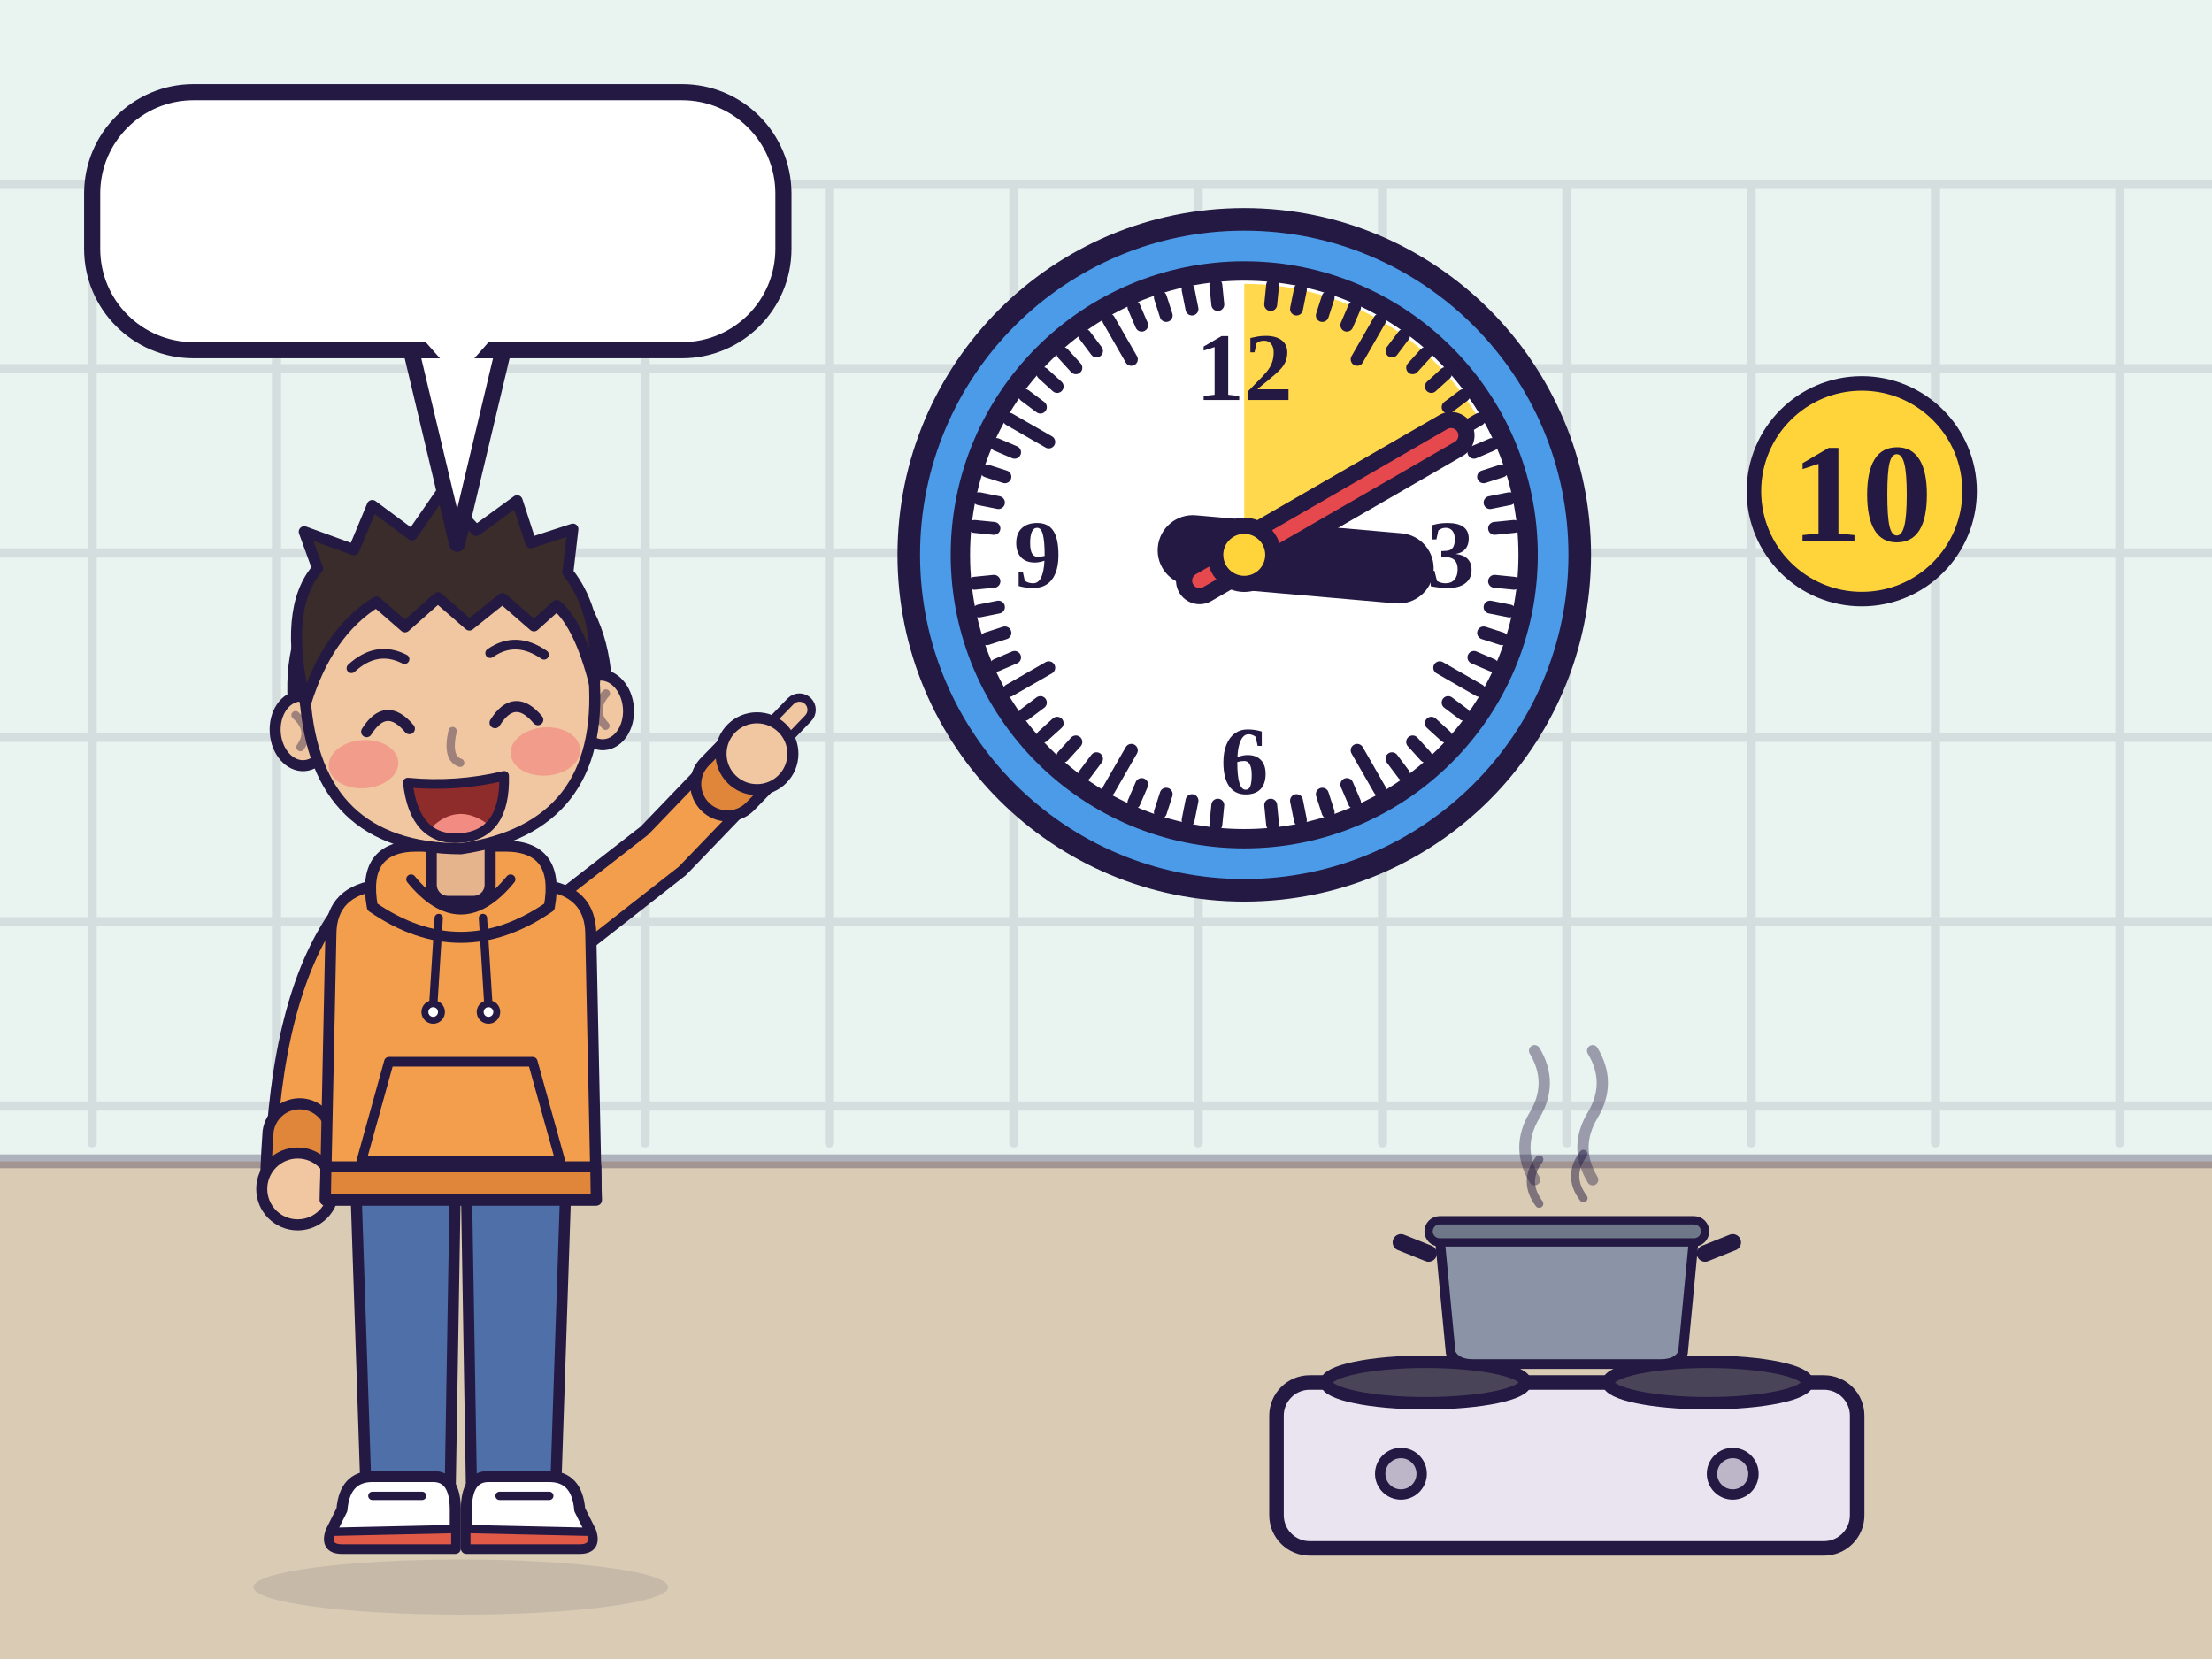
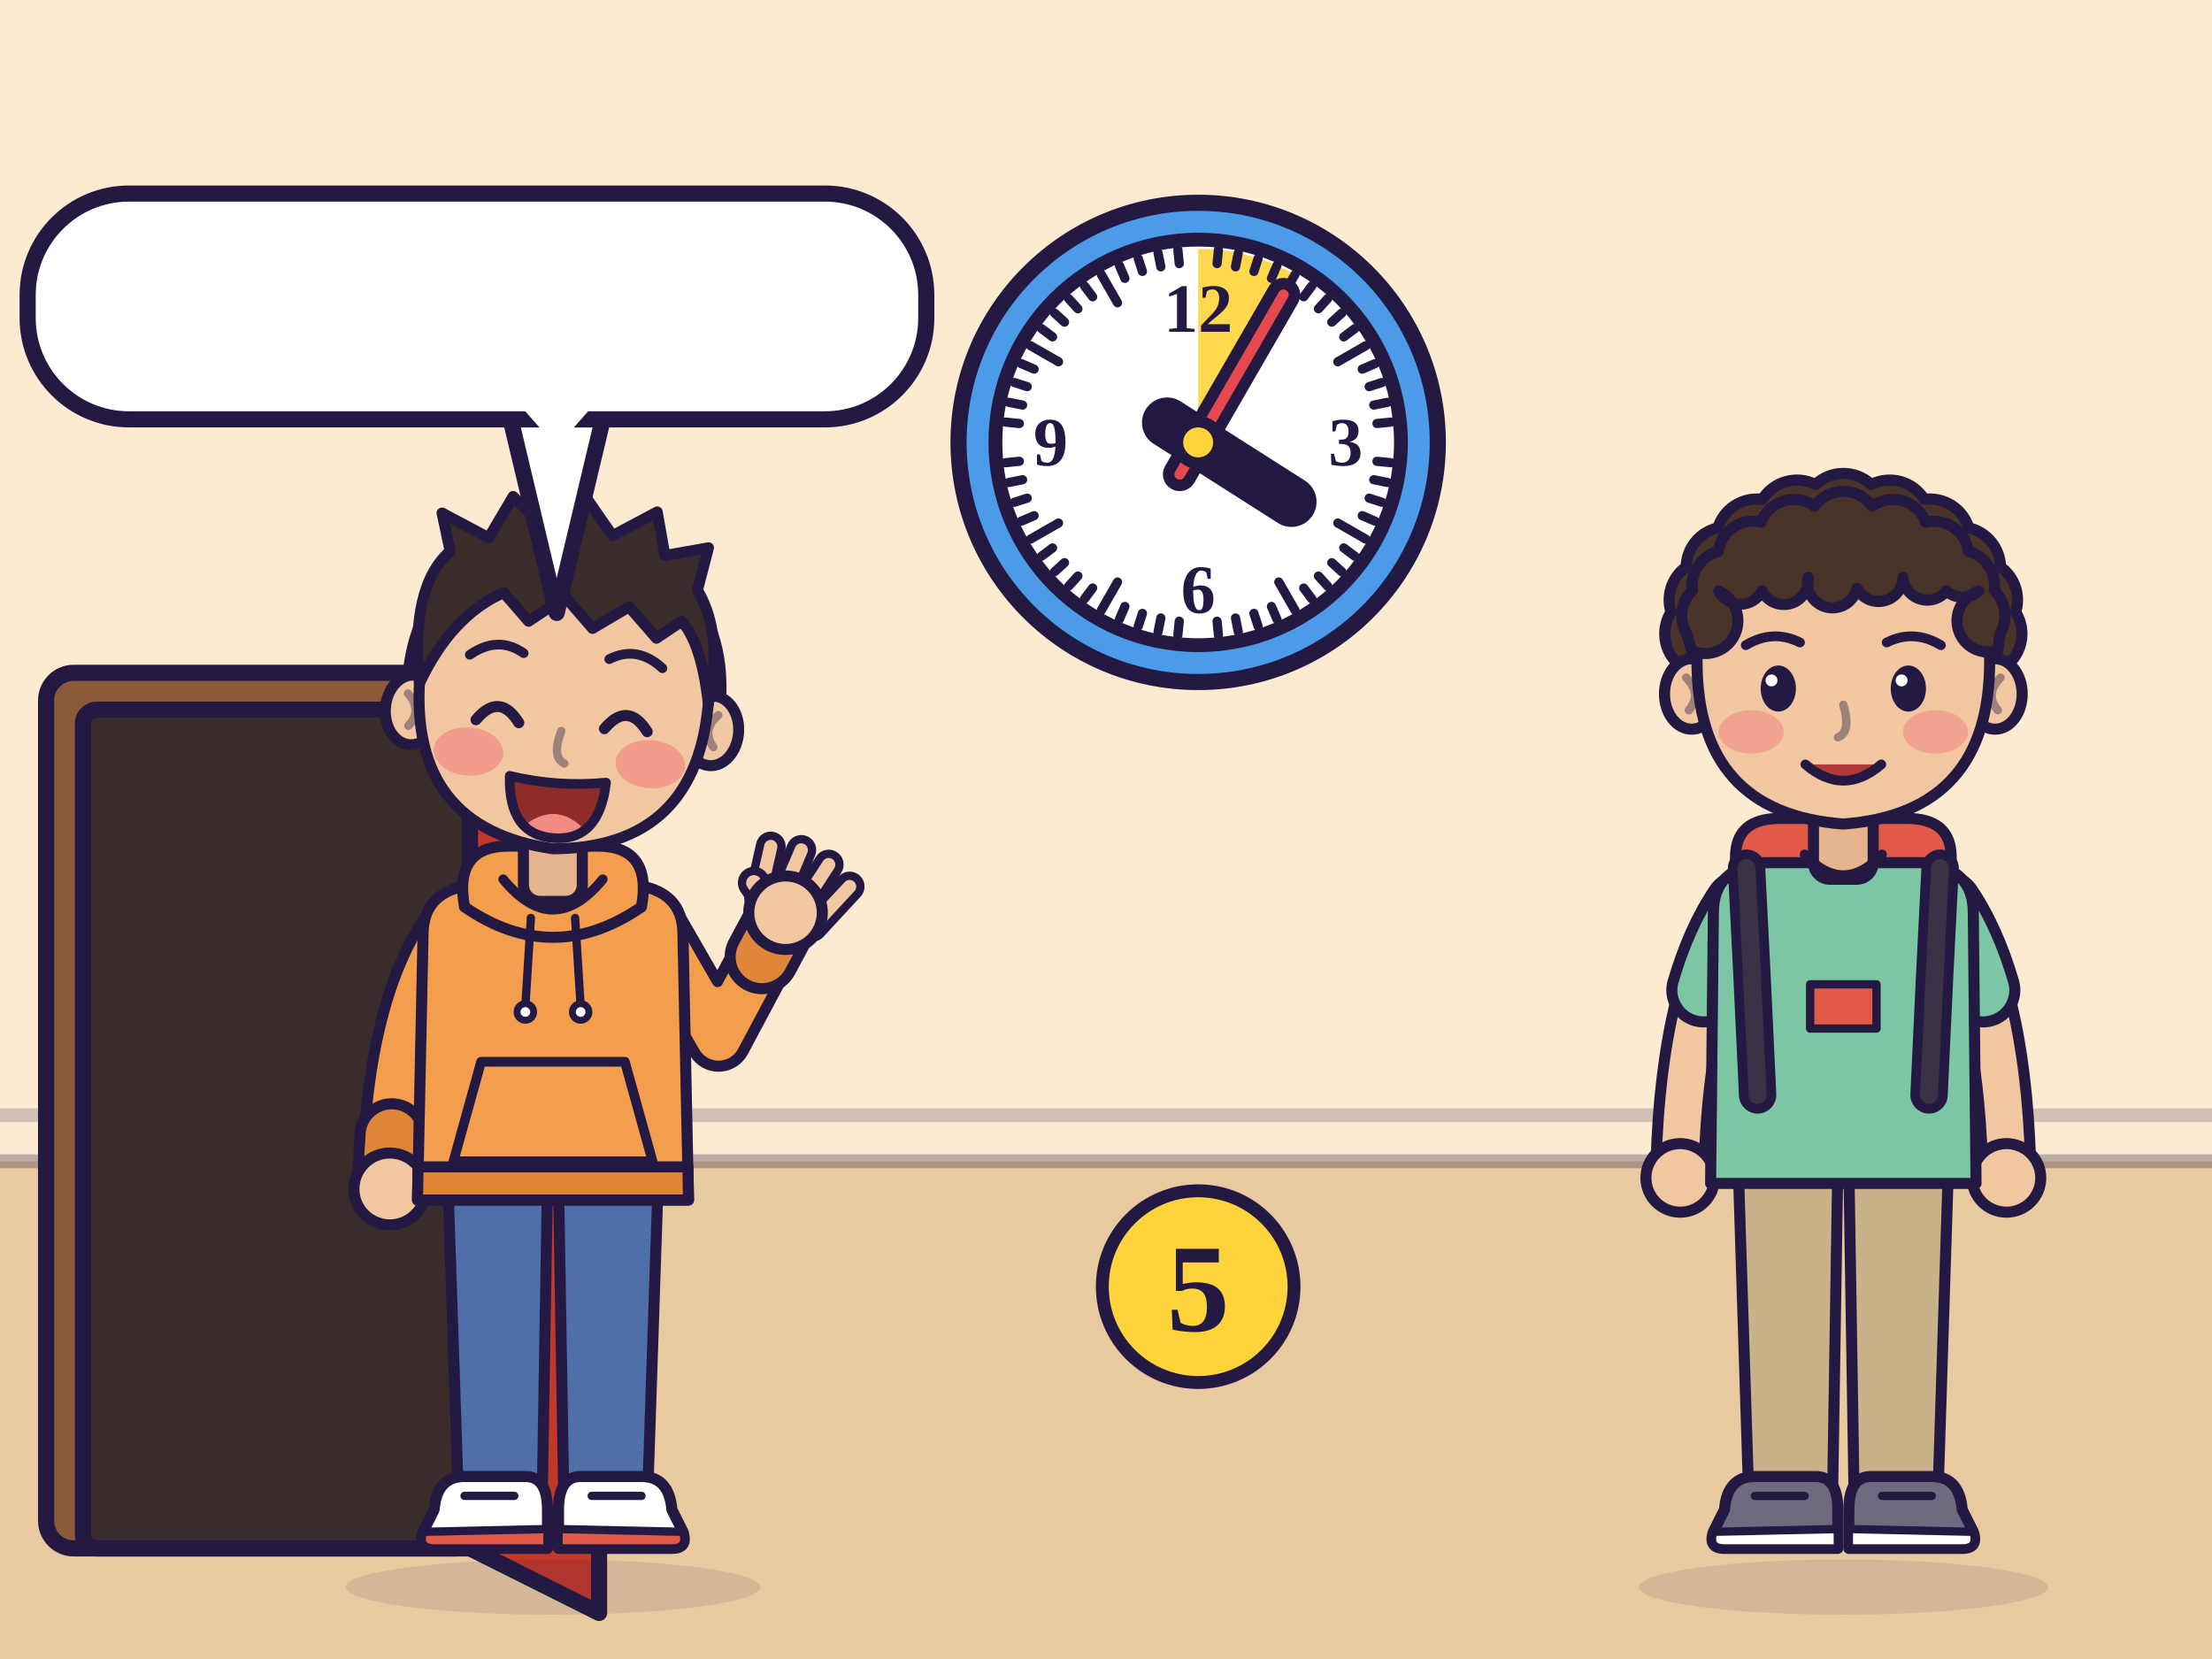
- <svg xmlns="http://www.w3.org/2000/svg" viewBox="0 0 480 360" role="img" aria-label="The minute hand turns through ten minutes (the yellow part, the number 10); Big Brother waits for his eggs to boil: &quot;十分钟&quot;.">
+ <svg xmlns="http://www.w3.org/2000/svg" viewBox="0 0 480 360" role="img" aria-label="At his bedroom door, Big Brother holds up five fingers to his waiting friend; the clock shows five minutes in yellow: &quot;等我五分钟！&quot;">
  <g stroke="#231942" stroke-width="3.5" stroke-linejoin="round" stroke-linecap="round">
-     <rect x="0" y="0" width="480" height="360" fill="#E9F4F1" stroke="none" />
-     <path d="M20 40L20 248M60 40L60 248M100 40L100 248M140 40L140 248M180 40L180 248M220 40L220 248M260 40L260 248M300 40L300 248M340 40L340 248M380 40L380 248M420 40L420 248M460 40L460 248M0 40L480 40M0 80L480 80M0 120L480 120M0 160L480 160M0 200L480 200M0 240L480 240" fill="none" stroke-width="2" opacity="0.1" />
-     <rect x="0" y="252" width="480" height="108" fill="#D9CBB4" stroke="none" />
+     <rect x="0" y="0" width="480" height="360" fill="#FCEBD0" stroke="none" />
+     <rect x="0" y="252" width="480" height="108" fill="#E8C9A0" stroke="none" />
    <path d="M0 252L480 252" fill="none" stroke-width="3" opacity="0.3" />
-     <g transform="translate(340 336) scale(0.9 0.9)">
-       <g class="prop p-stove">
-         <rect x="-70" y="-40" width="140" height="40" rx="8" fill="#E9E4F0" />
-         <ellipse cx="-34" cy="-40" rx="24" ry="5" fill="#4A4458" stroke-width="3" />
-         <ellipse cx="34" cy="-40" rx="24" ry="5" fill="#4A4458" stroke-width="3" />
-         <circle cx="-40" cy="-18" r="5" fill="#BDB6C9" stroke-width="2.5" />
-         <circle cx="40" cy="-18" r="5" fill="#BDB6C9" stroke-width="2.5" />
-       </g>
-     </g>
-     <g transform="translate(340 296) scale(0.6 0.6)">
-       <g class="prop p-pot">
-         <path d="M-10-58Q-16-66-10-74M6-60Q0-68 6-76" fill="none" stroke-width="3" opacity="0.5" />
-         <path d="M-50-40L-60-44M50-40L60-44" fill="none" stroke-width="6" />
-         <path d="M-46-46L46-46L42-4Q40 0 34 0L-34 0Q-40 0-42-4Z" fill="#8A94A6" />
-         <rect x="-50" y="-52" width="100" height="8" rx="4" fill="#6E7889" stroke-width="3" />
-       </g>
-     </g>
-     <g transform="translate(340 256) scale(0.7 0.7)">
-       <g class="prop p-steam sway">
-         <path d="M-10 0Q-16-10-10-20Q-4-30-10-40M8 0Q2-10 8-20Q14-30 8-40" fill="none" stroke-width="3.5" opacity="0.4" />
-       </g>
-     </g>
-     <g transform="translate(270 196) scale(1.4 1.4)">
+     <path d="M0 242L480 242" fill="none" stroke-width="3" opacity="0.2" />
+     <g transform="translate(60 336)">
+       <g class="prop p-door">
+         <rect x="-50" y="-190" width="100" height="190" rx="6" fill="#8A5A3B" />
+         <rect x="-42" y="-182" width="84" height="182" rx="3" fill="#3A2C2A" />
+         <path d="M42-182L70-196L70 14L42 0Z" fill="#C0392B" />
+         <circle cx="62" cy="-88" r="4" fill="#FFD43B" stroke-width="2.5" />
+       </g>
+     </g>
+     <g transform="translate(260 150)">
      <g class="prop p-clock target">
        <circle cx="0" cy="-54" r="52" fill="#4C9BE8" />
        <circle cx="0" cy="-54" r="44" fill="#FFFFFF" stroke-width="3" />
-         <path class="wedge" d="M0-54L0-96A42 42 0 0 1 36.4-75Z" fill="#FFD43B" stroke="none" opacity="0.9" />
+         <path class="wedge" d="M0-54L0-96A42 42 0 0 1 21-90.4Z" fill="#FFD43B" stroke="none" opacity="0.9" />
        <path d="M4.1 -92.8L4.4 -95.8M8.1 -92.1L8.7 -95.1M12.1 -91.1L13 -93.9M15.9 -89.6L17.1 -92.4M17.5 -84.3L21 -90.4M22.9 -85.6L24.7 -88M26.1 -83L28.1 -85.2M29 -80.1L31.2 -82.1M31.6 -76.9L34 -78.7M30.3 -71.5L36.4 -75M35.6 -69.9L38.4 -71.1M37.1 -66.1L39.9 -67M38.1 -62.1L41.1 -62.7M38.8 -58.1L41.8 -58.4M38.8 -49.9L41.8 -49.6M38.1 -45.9L41.1 -45.3M37.1 -41.9L39.9 -41M35.6 -38.1L38.4 -36.9M30.3 -36.5L36.4 -33M31.6 -31.1L34 -29.3M29 -27.9L31.2 -25.9M26.1 -25L28.1 -22.8M22.9 -22.4L24.7 -20M17.5 -23.7L21 -17.6M15.9 -18.4L17.1 -15.6M12.1 -16.9L13 -14.1M8.1 -15.9L8.7 -12.9M4.1 -15.2L4.4 -12.2M-4.1 -15.2L-4.4 -12.2M-8.1 -15.9L-8.7 -12.9M-12.1 -16.9L-13 -14.1M-15.9 -18.4L-17.1 -15.6M-17.5 -23.7L-21 -17.6M-22.9 -22.4L-24.7 -20M-26.1 -25L-28.1 -22.8M-29 -27.9L-31.2 -25.9M-31.6 -31.1L-34 -29.3M-30.3 -36.5L-36.4 -33M-35.6 -38.1L-38.4 -36.9M-37.1 -41.9L-39.9 -41M-38.1 -45.9L-41.1 -45.3M-38.8 -49.9L-41.8 -49.6M-38.8 -58.1L-41.8 -58.4M-38.1 -62.1L-41.1 -62.7M-37.1 -66.1L-39.9 -67M-35.6 -69.9L-38.4 -71.1M-30.3 -71.5L-36.4 -75M-31.6 -76.9L-34 -78.7M-29 -80.1L-31.2 -82.1M-26.1 -83L-28.1 -85.2M-22.9 -85.6L-24.7 -88M-17.5 -84.3L-21 -90.4M-15.9 -89.6L-17.1 -92.4M-12.1 -91.1L-13 -93.9M-8.1 -92.1L-8.7 -95.1M-4.1 -92.8L-4.4 -95.8" fill="none" stroke-width="2" />
        <text x="0" y="-78" font-family="Baloo 2, Nunito, sans-serif" font-weight="800" font-size="15" text-anchor="middle" fill="#231942" stroke="none">12</text>
        <text x="32" y="-49" font-family="Baloo 2, Nunito, sans-serif" font-weight="800" font-size="15" text-anchor="middle" fill="#231942" stroke="none">3</text>
        <text x="0" y="-17" font-family="Baloo 2, Nunito, sans-serif" font-weight="800" font-size="15" text-anchor="middle" fill="#231942" stroke="none">6</text>
        <text x="-32" y="-49" font-family="Baloo 2, Nunito, sans-serif" font-weight="800" font-size="15" text-anchor="middle" fill="#231942" stroke="none">9</text>
        <g transform="translate(0 -54)">
          <g class="hand-h">
-             <g transform="rotate(95)">
+             <g transform="rotate(122.5)">
              <path d="M4.2 8L4.2-24A4.2 4.2 0 0 0-4.2-24L-4.2 8A4.2 4.2 0 0 0 4.2 8Z" fill="#231942" stroke-width="2.5" />
            </g>
          </g>
        </g>
        <g transform="translate(0 -54)">
-           <g class="hand-m sweep-m10">
-             <g transform="rotate(60)">
+           <g class="hand-m sweep-m5">
+             <g transform="rotate(30)">
              <path d="M2.4 8L2.4-37A2.4 2.4 0 0 0-2.4-37L-2.4 8A2.4 2.4 0 0 0 2.4 8Z" fill="#E5484D" stroke-width="2.5" />
            </g>
          </g>
        </g>
        <circle cx="0" cy="-54" r="4.5" fill="#FFD43B" stroke-width="2.5" />
      </g>
    </g>
-     <g transform="translate(404 130) scale(0.9 0.9)">
+     <g transform="translate(260 300) scale(0.8 0.8)">
      <g class="prop p-digit digit">
        <circle cx="0" cy="-26" r="26" fill="#FFD43B" />
-         <text x="0" y="-14" font-family="Baloo 2, Nunito, sans-serif" font-weight="800" font-size="34" text-anchor="middle" fill="#231942" stroke="none">10</text>
-       </g>
-     </g>
-     <g transform="translate(100 336) scale(0.6 0.6)">
+         <text x="0" y="-14" font-family="Baloo 2, Nunito, sans-serif" font-weight="800" font-size="34" text-anchor="middle" fill="#231942" stroke="none">5</text>
+       </g>
+     </g>
+     <g transform="translate(120 336) scale(0.6 0.6)">
      <g class="char c-1 ch-gege">
        <g transform="translate(-150 -432)">
          <ellipse class="shadow" cx="150" cy="446" rx="75" ry="10" fill="#231942" stroke="none" opacity="0.1" />
          <g class="figure" stroke="#231942" stroke-width="4" stroke-linejoin="round" stroke-linecap="round">
            <g class="legs">
              <path d="M112 300L148 300L146 420L116 420Z" fill="#4E6FA8" />
              <path d="M188 300L152 300L154 420L184 420Z" fill="#4E6FA8" />
              <path d="M148 418Q148 406 140 406L118 406Q108 406 107 418L103 426Q101 432 107 432L148 432Z" fill="#FFFFFF" />
              <path d="M103 426Q101 432 107 432L148 432L148 425Z" fill="#E05A47" stroke-width="3" />
              <path d="M118 413L136 413" fill="none" stroke-width="3" />
              <path d="M152 418Q152 406 160 406L182 406Q192 406 193 418L197 426Q199 432 193 432L152 432Z" fill="#FFFFFF" />
              <path d="M197 426Q199 432 193 432L152 432L152 425Z" fill="#E05A47" stroke-width="3" />
              <path d="M182 413L164 413" fill="none" stroke-width="3" />
            </g>
            <g transform="translate(150 300)">
              <g class="upper">
                <g transform="translate(-150 -300)">
                  <g transform="translate(187 208)">
                    <g class="arm-left">
                      <g transform="translate(-187 -208)">
-                         <path d="M193.2 215.9L229.2 187.7A10 10 0 0 0 230.3 186.8L260.8 155.1A10 10 0 0 0 246.4 141.2L216.4 172.4L180.8 200.1A10 10 0 0 0 193.2 215.9Z" fill="#F29E4C" />
-                         <path d="M254.4 163.9L261.9 156.2A11.5 11.5 0 0 0 245.4 140.2L237.9 147.9A11.5 11.5 0 0 0 254.4 163.9Z" fill="#E0863A" />
-                         <path d="M260.3 147.7L275.6 131.8A4.4 4.4 0 0 0 269.3 125.6L253.9 141.5A4.4 4.4 0 0 0 260.3 147.7Z" fill="#F1C7A2" stroke-width="3" />
-                         <circle class="hand" cx="257.1" cy="144.6" r="13" fill="#F1C7A2" />
+                         <path d="M178.3 213L201.2 252.6A10 10 0 0 0 218.7 252.3L239.4 213.5A10 10 0 0 0 221.7 204.1L209.5 227L195.7 203A10 10 0 0 0 178.3 213Z" fill="#F29E4C" />
+                         <path d="M235.6 223.7L240.7 214.2A11.5 11.5 0 0 0 220.4 203.4L215.3 212.9A11.5 11.5 0 0 0 235.6 223.7Z" fill="#E0863A" />
+                         <path d="M228.3 197.8L232.6 178.8A3.9 3.9 0 0 0 225 177.1L220.7 196.1A3.9 3.9 0 0 0 228.3 197.8Z" fill="#F1C7A2" stroke-width="3" />
+                         <path d="M234.5 201.9L243.4 180.9A3.9 3.9 0 0 0 236.2 177.9L227.3 198.8A3.9 3.9 0 0 0 234.5 201.9Z" fill="#F1C7A2" stroke-width="3" />
+                         <path d="M240.6 205.9L253 186.8A3.9 3.9 0 0 0 246.4 182.6L234 201.7A3.9 3.9 0 0 0 240.6 205.9Z" fill="#F1C7A2" stroke-width="3" />
+                         <path d="M246.6 209.9L260.3 195.1A3.9 3.9 0 0 0 254.6 189.8L240.9 204.5A3.9 3.9 0 0 0 246.6 209.9Z" fill="#F1C7A2" stroke-width="3" />
+                         <path d="M235.8 203.1L226 188.6A4.3 4.3 0 0 0 218.9 193.4L228.7 207.9A4.3 4.3 0 0 0 235.8 203.1Z" fill="#F1C7A2" stroke-width="3" />
+                         <circle class="hand" cx="234.1" cy="202.1" r="13.3" fill="#F1C7A2" />
                      </g>
                    </g>
                  </g>
                  <g transform="translate(113 208)">
                    <g class="arm-right">
                      <g transform="translate(-113 -208)">
                        <path d="M104.8 202.2Q83.1 232.8 81 295.7A10 10 0 0 0 101 296.3Q102.9 239.5 121.2 213.8A10 10 0 0 0 104.8 202.2Z" fill="#F29E4C" />
                        <path d="M80.3 281.2Q79.8 288.2 79.5 295.6A11.5 11.5 0 0 0 102.5 296.4Q102.7 289.4 103.2 282.9A11.5 11.5 0 0 0 80.3 281.2Z" fill="#E0863A" />
                        <circle class="hand" cx="91" cy="302" r="13" fill="#F1C7A2" />
                      </g>
                    </g>
                  </g>
                  <g class="body">
                    <path d="M103 210Q103 194 121 192L179 192Q197 194 197 210L199 306L101 306Z" fill="#F29E4C" />
                    <path d="M101.2 294L198.8 294L199 306L101 306Z" fill="#E0863A" />
                    <path class="hood" d="M118 200Q114 178 134 178L166 178Q186 178 182 200Q150 222 118 200Z" fill="#F29E4C" />
                    <g class="neck">
                      <rect x="139.3" y="171" width="21.3" height="27" rx="6" fill="#E6B48C" />
                    </g>
                    <path d="M132 190Q150 212 168 190" fill="none" stroke-width="3.5" />
                    <path d="M142 204L140 236M158 204L160 236" fill="none" stroke-width="3" />
                    <circle cx="140" cy="238" r="3" fill="#FFFFFF" stroke-width="2.5" />
                    <circle cx="160" cy="238" r="3" fill="#FFFFFF" stroke-width="2.5" />
                    <path class="pocket" d="M124 256L176 256L186 292L114 292Z" fill="#F29E4C" stroke-width="3.5" />
                  </g>
-                   <g transform="translate(150 179) rotate(-4)">
+                   <g transform="translate(150 179) rotate(4)">
                    <g class="head act">
                      <g transform="translate(-150 -179)">
                        <g transform="translate(150 126.6) scale(0.97)" stroke-width="4.1">
                          <g class="hair-back">
                            <path d="M-58 6Q-64-56 0-62Q64-56 58 6Z" fill="#3A2C2A" />
                          </g>
                          <g class="ears">
                            <ellipse cx="-56" cy="6" rx="10" ry="13" fill="#F1C7A2" />
                            <ellipse cx="56" cy="6" rx="10" ry="13" fill="#F1C7A2" />
                            <path d="M-58 0Q-52 6-57 12" fill="none" stroke-width="3.1" opacity="0.4" />
                            <path d="M58 0Q52 6 57 12" fill="none" stroke-width="3.1" opacity="0.4" />
                          </g>
                          <path class="face" d="M-54-6Q-54-52 0-52Q54-52 54-6Q54 50 0 54Q-54 50-54-6Z" fill="#F1C7A2" />
                          <g class="hair">
                            <path d="M-54-4Q-60-40-46-54L-50-68L-32-60L-24-76L-10-64L2-79L14-64L30-74L34-58L50-62L47-46Q58-30 54-4Q50-26 42-34L33-27L22-38L9-29L-2-40L-15-30L-25-40Q-44-30-54-4Z" fill="#3A2C2A" />
                          </g>
                          <g class="cheeks">
                            <ellipse cx="-34" cy="20" rx="13" ry="9" fill="#F28B82" stroke="none" opacity="0.7" />
                            <ellipse cx="34" cy="20" rx="13" ry="9" fill="#F28B82" stroke="none" opacity="0.7" />
                          </g>
                          <g class="brows">
                            <path d="M-36-16Q-26-24-16-18M16-18Q26-24 36-16" fill="none" stroke-width="3.6" />
                          </g>
                          <g transform="translate(0 4)">
                            <g class="eyes">
                              <g transform="translate(0 -4)">
                                <path d="M-32 8Q-24-3-16 8M16 8Q24-3 32 8" fill="none" stroke-width="4.1" />
                              </g>
                            </g>
                          </g>
                          <g class="nose">
                            <path d="M0 10Q-3 20 2 22" fill="none" stroke-width="3.1" opacity="0.4" />
                          </g>
                          <g class="mouth">
                            <path d="M-18 28Q0 31 18 28Q17 50 0 50Q-17 50-18 28Z" fill="#8E2B2B" stroke="none" />
                            <path d="M-10 45Q0 37 10 45Q6 50 0 50Q-6 50-10 45Z" fill="#F28B82" stroke="none" />
                            <path d="M-18 28Q0 31 18 28Q17 50 0 50Q-17 50-18 28Z" fill="none" stroke-width="3.6" />
                          </g>
                        </g>
                      </g>
                    </g>
                  </g>
                </g>
              </g>
            </g>
          </g>
        </g>
      </g>
    </g>
-     <g transform="translate(99.2 118)">
-       <g class="bubble b-1 has-text">
-         <g transform="translate(-99.2 -118)">
-           <path d="M89.2 76L99.2 118L109.2 76Z" fill="#FFFFFF" />
-           <rect x="20" y="20" width="150" height="56" rx="22" fill="#FFFFFF" />
-           <path d="M90.4 72L99.2 82L108 72Z" fill="#FFFFFF" stroke="none" />
+     <g transform="translate(400 336) scale(-0.6 0.6)">
+       <g class="char c-2 ch-classmate">
+         <g transform="translate(-150 -432)">
+           <ellipse class="shadow" cx="150" cy="446" rx="74" ry="10" fill="#231942" stroke="none" opacity="0.1" />
+           <g class="figure" stroke="#231942" stroke-width="4" stroke-linejoin="round" stroke-linecap="round">
+             <g class="legs">
+               <path d="M112 294L148 294L146 420L116 420Z" fill="#C9B28A" />
+               <path d="M188 294L152 294L154 420L184 420Z" fill="#C9B28A" />
+               <path d="M148 418Q148 406 140 406L118 406Q108 406 107 418L103 426Q101 432 107 432L148 432Z" fill="#6E6A80" />
+               <path d="M103 426Q101 432 107 432L148 432L148 425Z" fill="#FFFFFF" stroke-width="3" />
+               <path d="M118 413L136 413" fill="none" stroke-width="3" />
+               <path d="M152 418Q152 406 160 406L182 406Q192 406 193 418L197 426Q199 432 193 432L152 432Z" fill="#6E6A80" />
+               <path d="M197 426Q199 432 193 432L152 432L152 425Z" fill="#FFFFFF" stroke-width="3" />
+               <path d="M182 413L164 413" fill="none" stroke-width="3" />
+             </g>
+             <g transform="translate(150 294)">
+               <g class="upper">
+                 <g transform="translate(-150 -294)">
+                   <g class="backpack">
+                     <path d="M111 204L111 182Q111 168 127 168L173 168Q189 168 189 182L189 204Z" fill="#E05A47" />
+                   </g>
+                   <g transform="translate(187 200)">
+                     <g class="arm-left">
+                       <g transform="translate(-187 -200)">
+                         <path d="M179.8 204.9Q198.3 232.3 200.3 292.3A8.7 8.7 0 0 0 217.7 291.7Q215.7 226.6 194.2 195.1A8.7 8.7 0 0 0 179.8 204.9Z" fill="#F1C7A2" />
+                         <path d="M177.5 206.5Q184.9 217.3 189.6 233.7A11.5 11.5 0 0 0 211.7 227.4Q205.9 207.4 196.5 193.5A11.5 11.5 0 0 0 177.5 206.5Z" fill="#7CC6A4" />
+                         <circle class="hand" cx="209" cy="298" r="12.4" fill="#F1C7A2" />
+                       </g>
+                     </g>
+                   </g>
+                   <g transform="translate(113 200)">
+                     <g class="arm-right">
+                       <g transform="translate(-113 -200)">
+                         <path d="M105.8 195.1Q84.3 226.6 82.3 291.7A8.7 8.7 0 0 0 99.7 292.3Q101.7 232.3 120.2 204.9A8.7 8.7 0 0 0 105.8 195.1Z" fill="#F1C7A2" />
+                         <path d="M103.5 193.5Q94.1 207.4 88.3 227.4A11.5 11.5 0 0 0 110.4 233.7Q115.1 217.3 122.5 206.5A11.5 11.5 0 0 0 103.5 193.5Z" fill="#7CC6A4" />
+                         <circle class="hand" cx="91" cy="298" r="12.4" fill="#F1C7A2" />
+                       </g>
+                     </g>
+                   </g>
+                   <g class="body">
+                     <path d="M103 202Q103 186 121 184L179 184Q197 186 197 202L198 300L102 300Z" fill="#7CC6A4" />
+                     <g class="neck">
+                       <rect x="139.2" y="162" width="21.6" height="28" rx="6" fill="#E6B48C" />
+                     </g>
+                     <path d="M136 181Q150 196 164 181" fill="none" stroke-width="3.5" />
+                     <path d="M110 186.3Q112 224.2 114 268.2A5 5 0 0 0 124 267.8Q122 223.8 120 185.7A5 5 0 0 0 110 186.3Z" fill="#3A3346" stroke-width="3.5" />
+                     <path d="M180 185.7Q178 223.8 176 267.8A5 5 0 0 0 186 268.2Q188 224.2 190 186.3A5 5 0 0 0 180 185.7Z" fill="#3A3346" stroke-width="3.5" />
+                     <path class="print" d="M138 228L162 228L162 244L138 244Z" fill="#E05A47" stroke-width="3" />
+                   </g>
+                   <g transform="translate(150 170)">
+                     <g class="head">
+                       <g transform="translate(-150 -170)">
+                         <g transform="translate(150 117.1) scale(0.98)" stroke-width="4.1">
+                           <g class="hair-back">
+                             <path d="M-62.6-6.8A15 15 0 0 1-63.6-24.2A15 15 0 0 1-58-40.9A15 15 0 0 1-46.3-55.3A15 15 0 0 1-29.9-65.8A15 15 0 0 1-10.3-71.3A15 15 0 0 1 10.3-71.3A15 15 0 0 1 29.9-65.8A15 15 0 0 1 46.3-55.3A15 15 0 0 1 58-40.9A15 15 0 0 1 63.6-24.2A15 15 0 0 1 62.6-6.8Q0 30-62.6-6.8Z" fill="#4A3328" />
+                           </g>
+                           <g class="ears">
+                             <ellipse cx="-56" cy="6" rx="10" ry="13" fill="#F1C7A2" />
+                             <ellipse cx="56" cy="6" rx="10" ry="13" fill="#F1C7A2" />
+                             <path d="M-58 0Q-52 6-57 12" fill="none" stroke-width="3.1" opacity="0.4" />
+                             <path d="M58 0Q52 6 57 12" fill="none" stroke-width="3.1" opacity="0.4" />
+                           </g>
+                           <path class="face" d="M-54-6Q-54-52 0-52Q54-52 54-6Q54 50 0 54Q-54 50-54-6Z" fill="#F1C7A2" />
+                           <g class="hair">
+                             <path d="M-57.8-16.2A13 13 0 0 1-55.7-32.2A13 13 0 0 1-46.2-46.6A13 13 0 0 1-30.4-57.4A13 13 0 0 1-10.6-63.3A13 13 0 0 1 10.6-63.3A13 13 0 0 1 30.4-57.4A13 13 0 0 1 46.2-46.6A13 13 0 0 1 55.7-32.2A13 13 0 0 1 57.8-16.2L56-10A9 9 0 0 1 46-32A9 9 0 0 1 30-32A9 9 0 0 1 13-37A9 9 0 0 1-5-33A9 9 0 0 1-22-37A9 9 0 0 1-38-32A9 9 0 0 1-50-32A9 9 0 0 1-57-10Z" fill="#4A3328" />
+                           </g>
+                           <g class="cheeks">
+                             <ellipse cx="-34" cy="20" rx="12" ry="8" fill="#F28B82" stroke="none" opacity="0.6" />
+                             <ellipse cx="34" cy="20" rx="12" ry="8" fill="#F28B82" stroke="none" opacity="0.6" />
+                           </g>
+                           <g class="brows">
+                             <path d="M-36-12Q-26-18-16-13M16-13Q26-18 36-12" fill="none" stroke-width="3.6" />
+                           </g>
+                           <g transform="translate(0 4)">
+                             <g class="eyes">
+                               <g transform="translate(0 -4)">
+                                 <ellipse cx="-24" cy="4" rx="6.5" ry="8.5" fill="#231942" stroke="none" />
+                                 <ellipse cx="24" cy="4" rx="6.5" ry="8.5" fill="#231942" stroke="none" />
+                                 <circle cx="-21.5" cy="1" r="2.2" fill="#FFFFFF" stroke="none" />
+                                 <circle cx="26.5" cy="1" r="2.2" fill="#FFFFFF" stroke="none" />
+                               </g>
+                             </g>
+                           </g>
+                           <g class="nose">
+                             <path d="M0 10Q-3 20 2 22" fill="none" stroke-width="3.1" opacity="0.4" />
+                           </g>
+                           <g class="mouth">
+                             <path d="M-14 32Q0 44 14 32" fill="#B23A3A" stroke-width="3.6" />
+                           </g>
+                         </g>
+                       </g>
+                     </g>
+                   </g>
+                 </g>
+               </g>
+             </g>
+           </g>
+         </g>
+       </g>
+     </g>
+     <g transform="translate(120.8 133)">
+       <g class="bubble b-1 has-text line-0">
+         <g transform="translate(-120.8 -133)">
+           <path d="M110.8 91L120.8 133L130.8 91Z" fill="#FFFFFF" />
+           <rect x="6" y="42" width="195" height="49" rx="22" fill="#FFFFFF" />
+           <path d="M112 87L120.8 97L129.6 87Z" fill="#FFFFFF" stroke="none" />
        </g>
      </g>
    </g>
  </g>
</svg>
